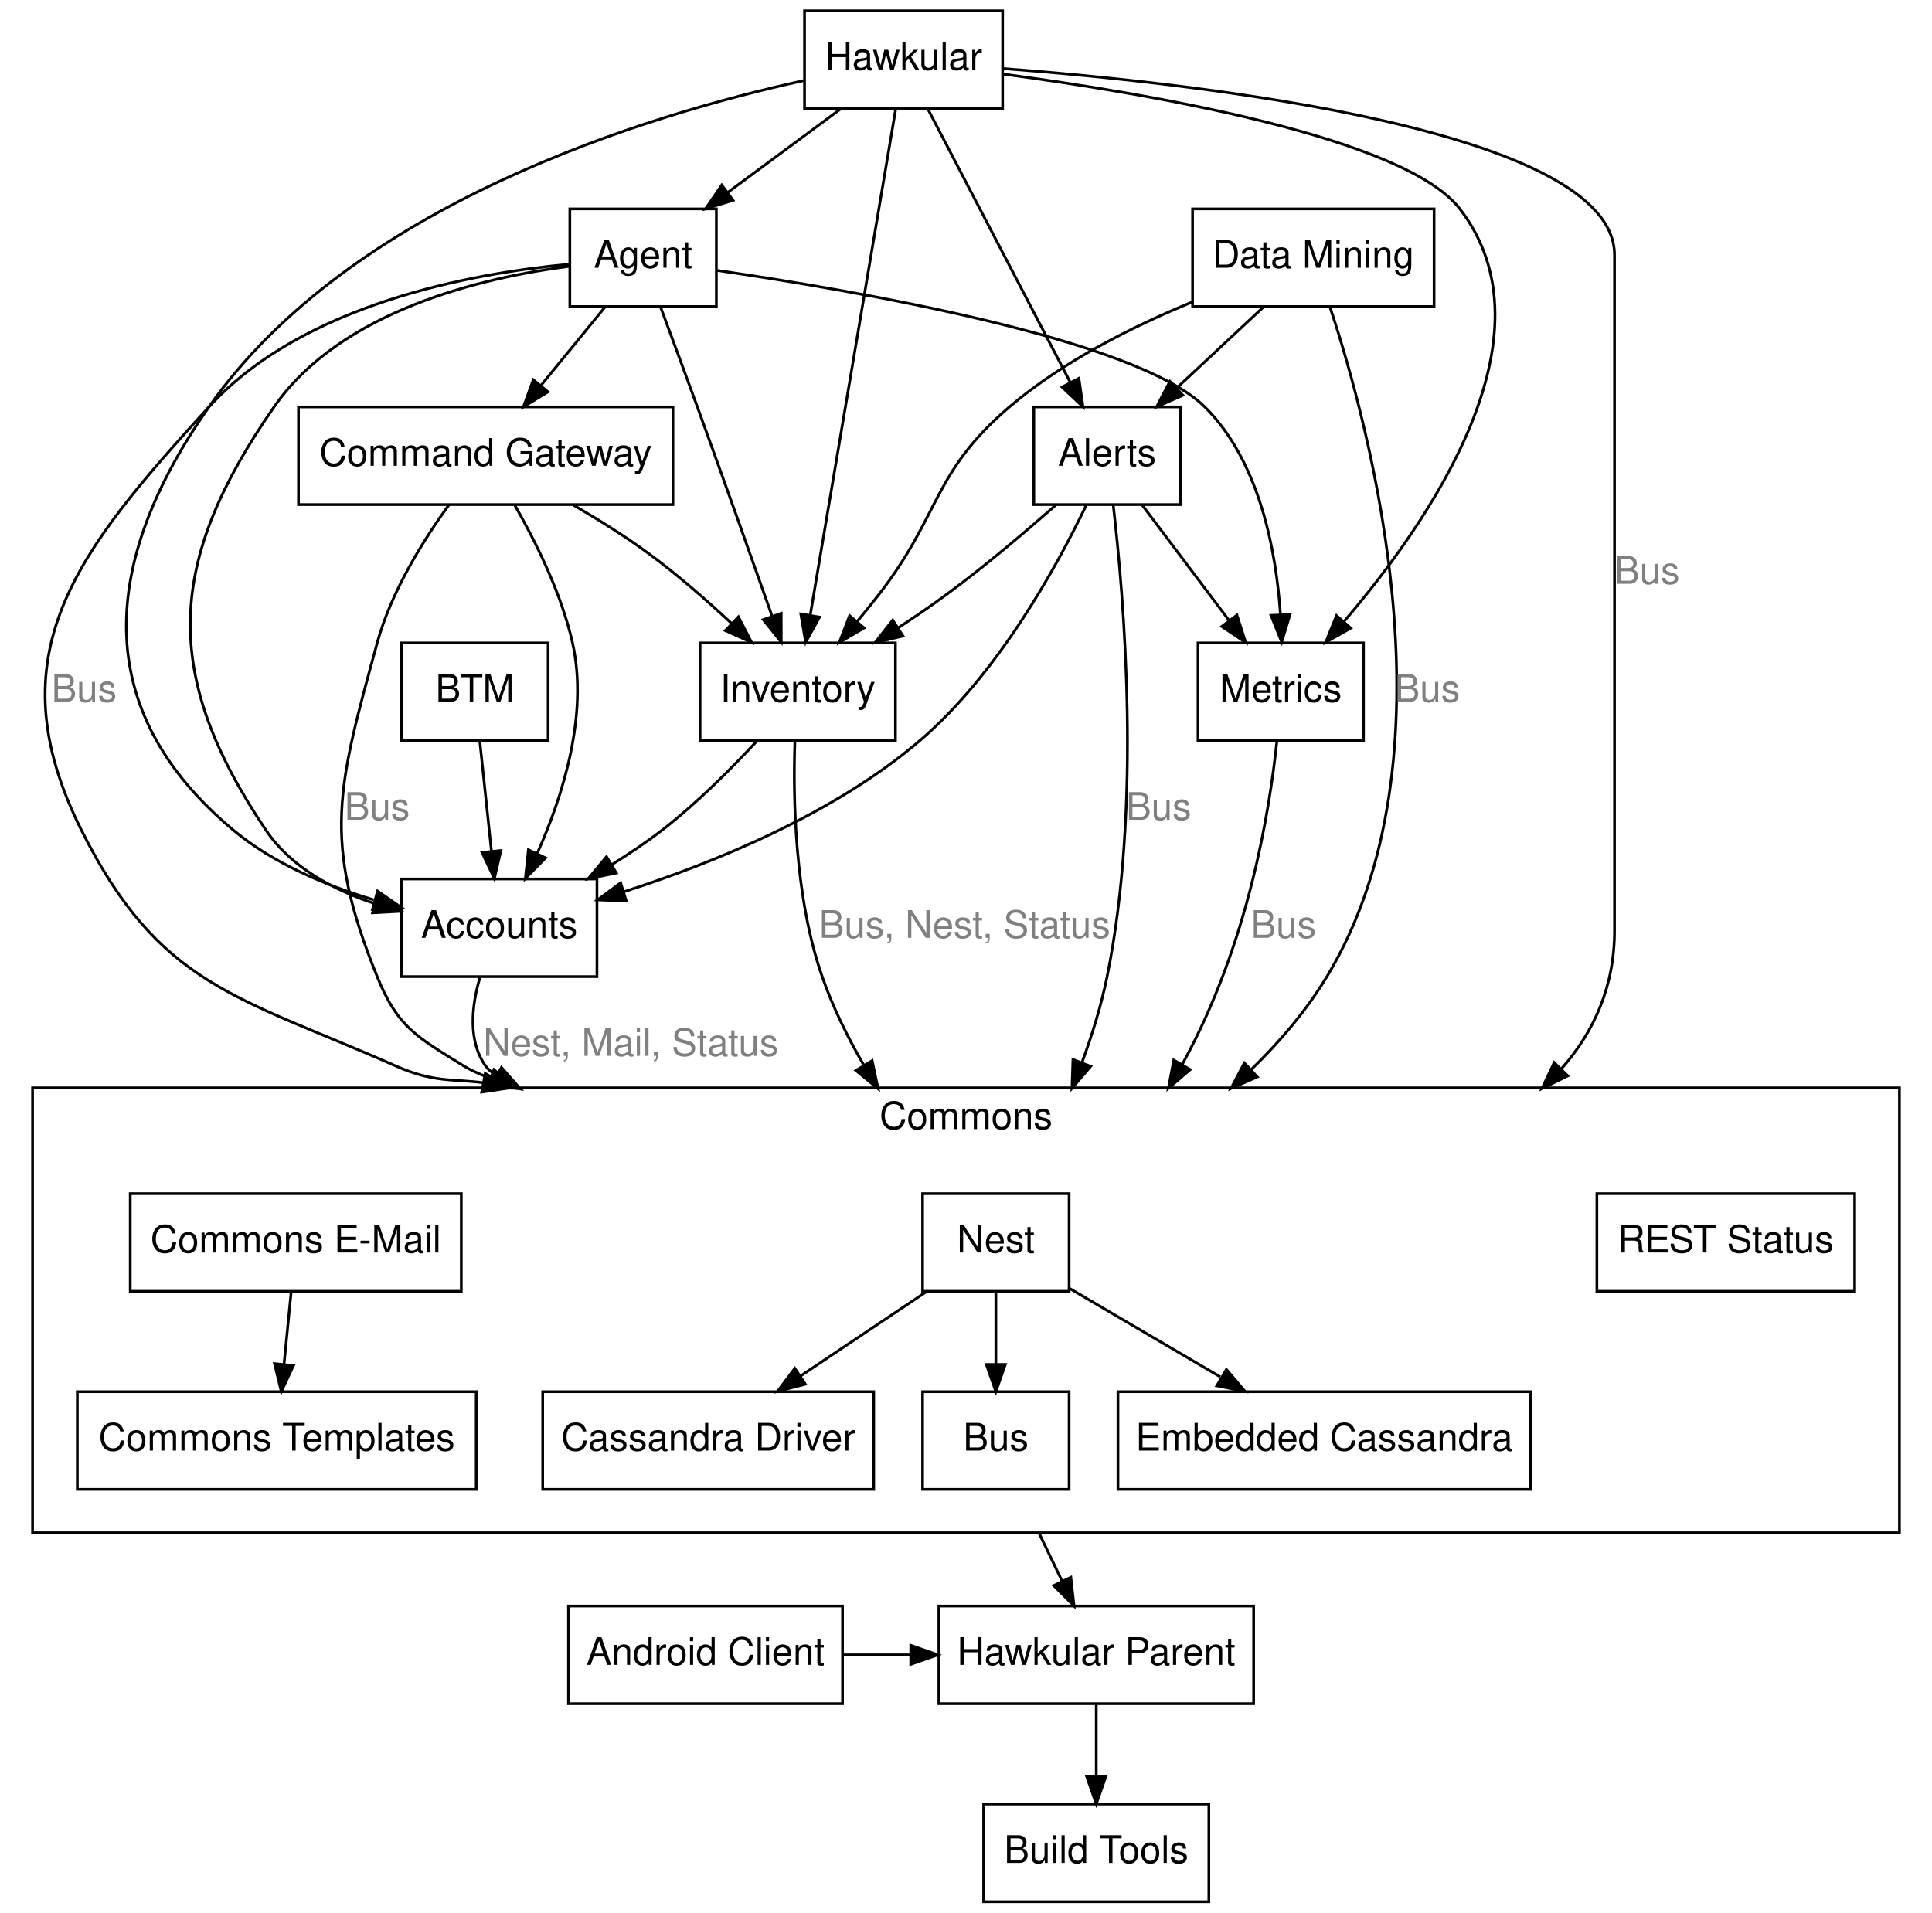
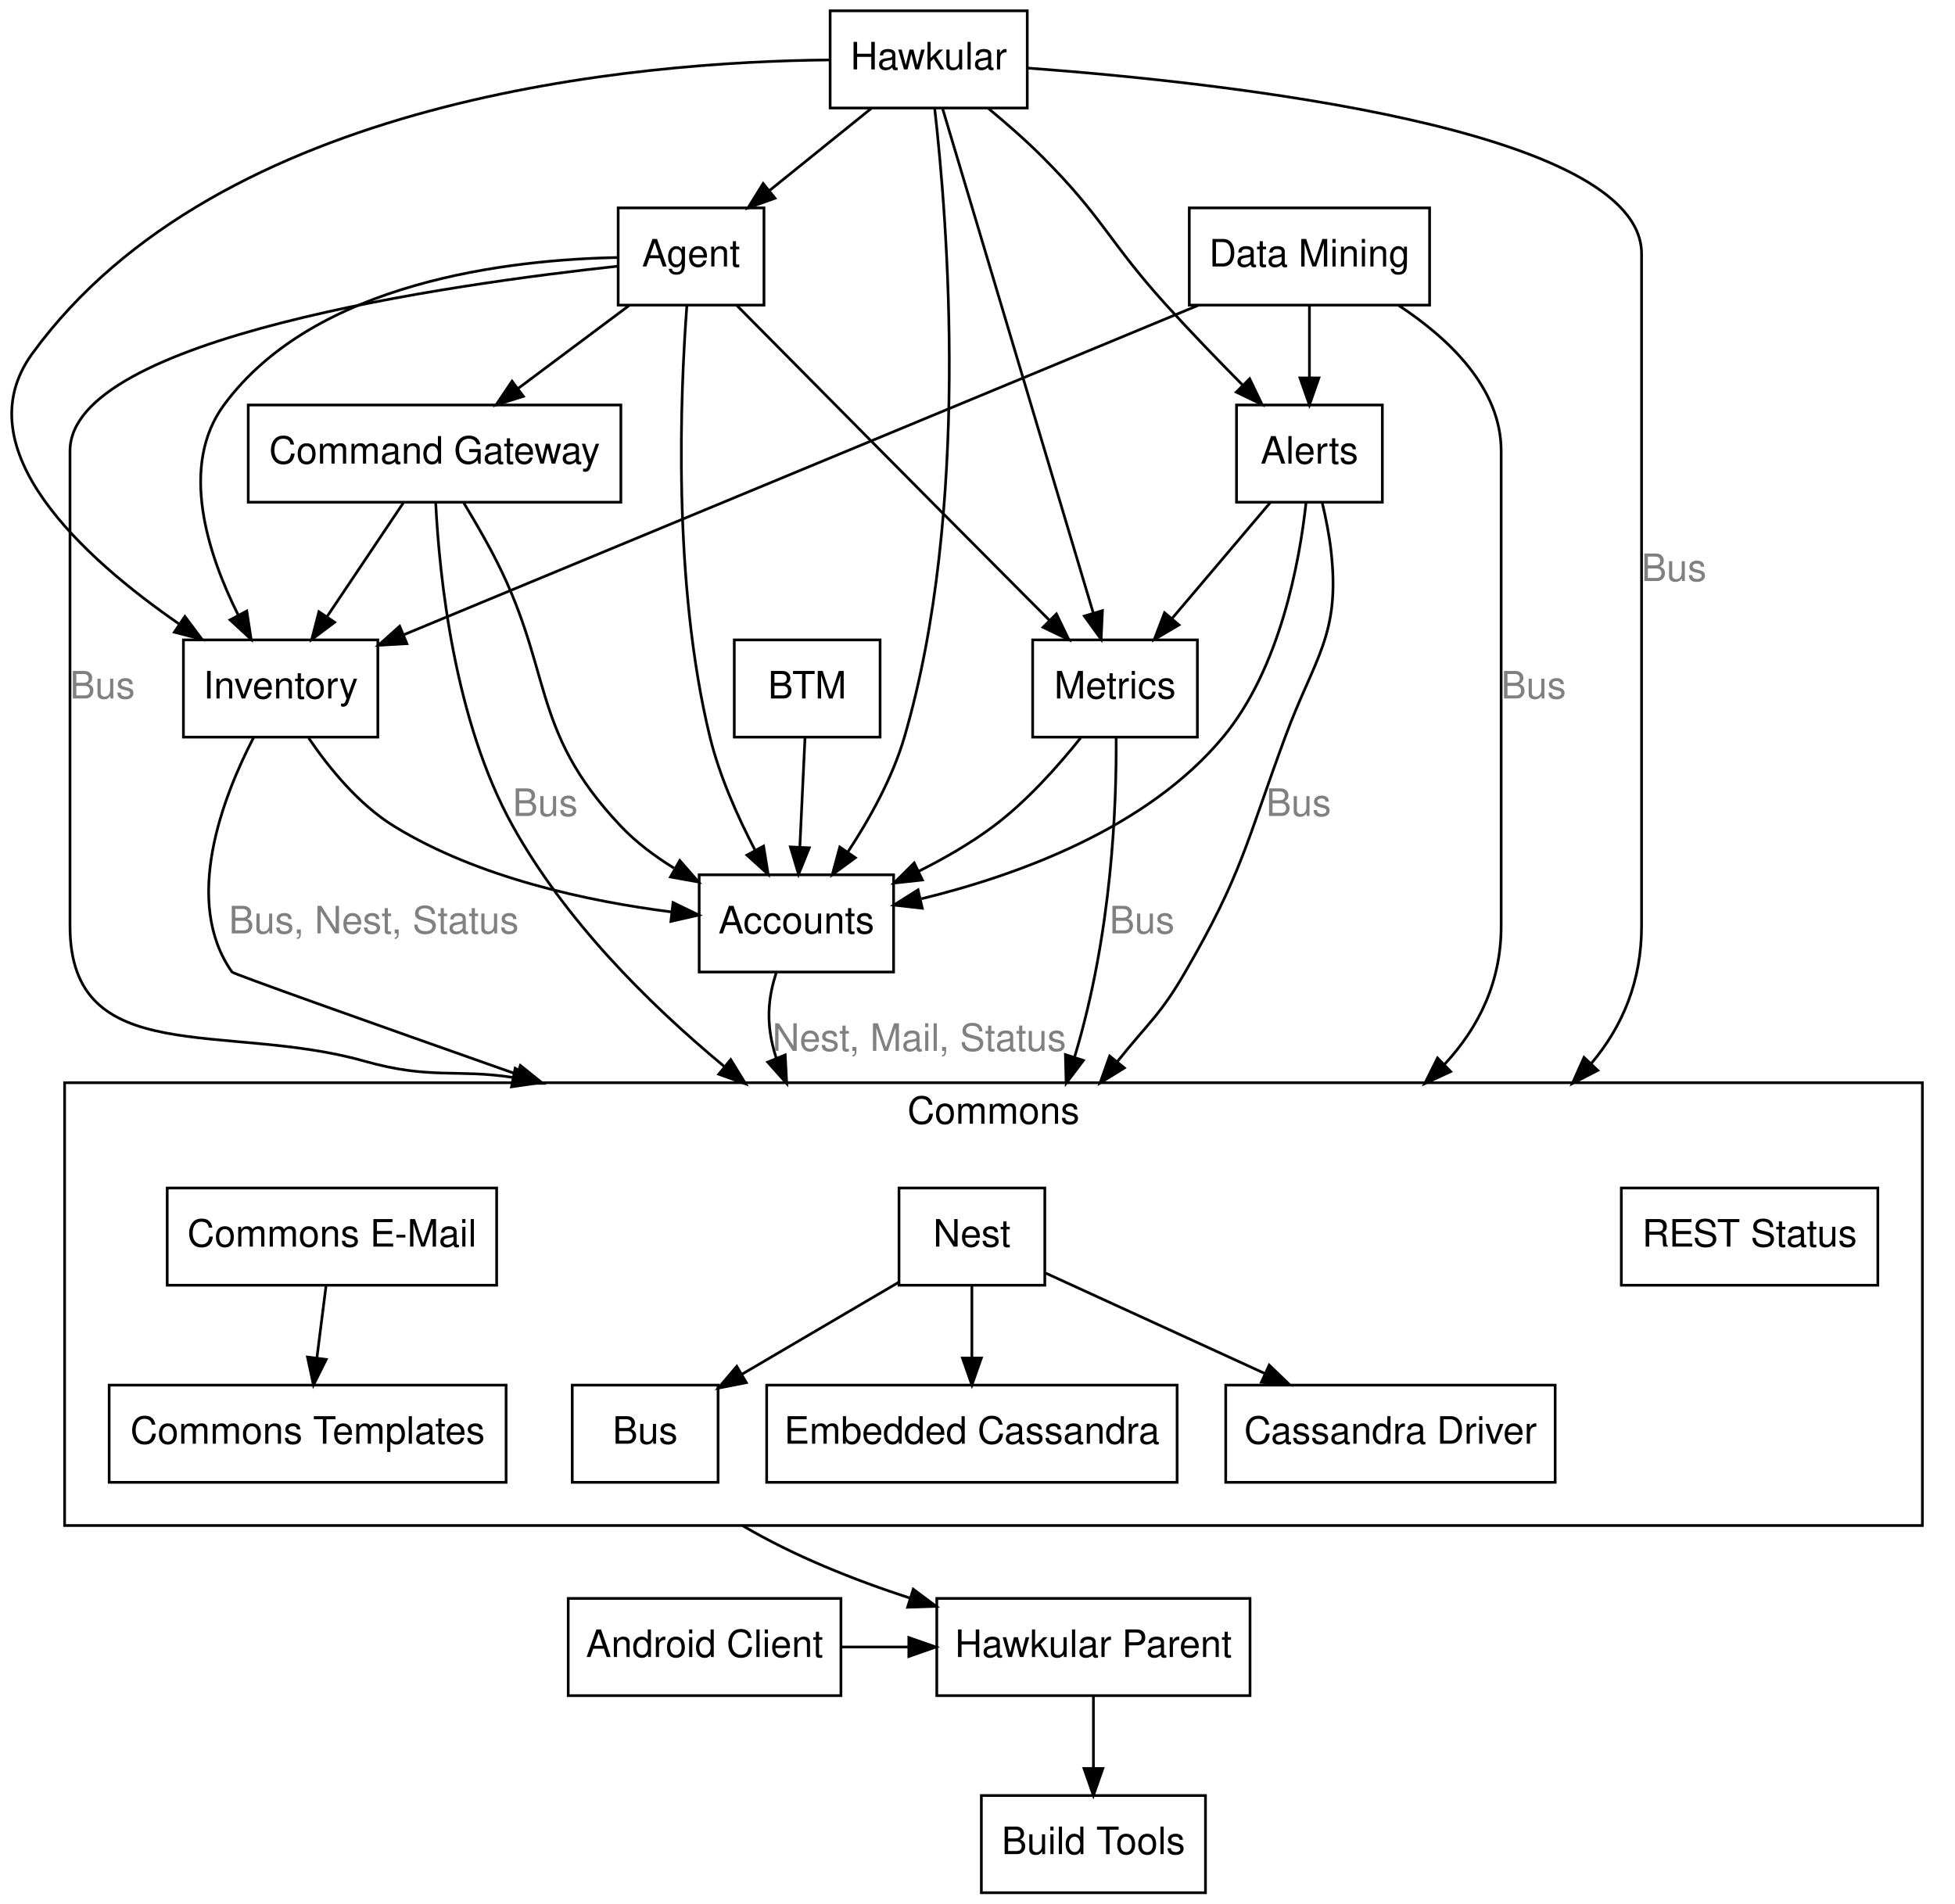
- <svg xmlns="http://www.w3.org/2000/svg" width="712pt" height="705pt" viewBox="0.00 0.00 712.00 705.00">
+ <svg xmlns="http://www.w3.org/2000/svg" width="724pt" height="705pt" viewBox="0.00 0.00 723.85 705.00">
  <g id="graph0" class="graph" transform="scale(1 1) rotate(0) translate(4 701)">
    <g id="clust1" class="cluster">
-       <polygon fill="none" stroke="black" points="8,-136 8,-300 696,-300 696,-136 8,-136" />
-       <text text-anchor="middle" x="352" y="-284.8" font-family="Helvetica,sans-Serif" font-size="14.00">Commons</text>
+       <polygon fill="none" stroke="black" points="19.851,-136 19.851,-300 707.851,-300 707.851,-136 19.851,-136" />
+       <text text-anchor="middle" x="363.851" y="-284.8" font-family="Helvetica,sans-Serif" font-size="14.00">Commons</text>
    </g>
    <g id="clust2" class="cluster" />
    <g id="clust3" class="cluster" />
    <g id="clust5" class="cluster" />
    <g id="node1" class="node">
-       <polygon fill="none" stroke="black" points="365.5,-697 292.5,-697 292.5,-661 365.5,-661 365.5,-697" />
-       <text text-anchor="middle" x="329" y="-675.3" font-family="Helvetica,sans-Serif" font-size="14.00">Hawkular</text>
+       <polygon fill="none" stroke="black" points="376.351,-697 303.351,-697 303.351,-661 376.351,-661 376.351,-697" />
+       <text text-anchor="middle" x="339.851" y="-675.3" font-family="Helvetica,sans-Serif" font-size="14.00">Hawkular</text>
    </g>
    <g id="node2" class="node">
-       <polygon fill="none" stroke="black" points="216,-377 144,-377 144,-341 216,-341 216,-377" />
-       <text text-anchor="middle" x="180" y="-355.3" font-family="Helvetica,sans-Serif" font-size="14.00">Accounts</text>
+       <polygon fill="none" stroke="black" points="326.851,-377 254.851,-377 254.851,-341 326.851,-341 326.851,-377" />
+       <text text-anchor="middle" x="290.851" y="-355.3" font-family="Helvetica,sans-Serif" font-size="14.00">Accounts</text>
    </g>
    <g id="edge11" class="edge">
-       <path fill="none" stroke="black" d="M292.067,-671.258C234.705,-658.67 125.364,-625.776 73,-551 33.163,-494.113 28.691,-439.512 82,-395 96.723,-382.707 116.088,-374.591 133.714,-369.301" />
-       <polygon fill="black" stroke="black" points="135.135,-372.539 143.842,-366.503 133.271,-365.792 135.135,-372.539" />
+       <path fill="none" stroke="black" d="M342.063,-660.87C346.777,-619.715 355.481,-512.428 330.851,-428 326.437,-412.87 317.909,-397.603 309.858,-385.378" />
+       <polygon fill="black" stroke="black" points="312.692,-383.322 304.145,-377.06 306.921,-387.285 312.692,-383.322" />
    </g>
    <g id="node3" class="node">
-       <polygon fill="none" stroke="black" points="260,-624 206,-624 206,-588 260,-588 260,-624" />
-       <text text-anchor="middle" x="233" y="-602.3" font-family="Helvetica,sans-Serif" font-size="14.00">Agent</text>
+       <polygon fill="none" stroke="black" points="278.851,-624 224.851,-624 224.851,-588 278.851,-588 278.851,-624" />
+       <text text-anchor="middle" x="251.851" y="-602.3" font-family="Helvetica,sans-Serif" font-size="14.00">Agent</text>
    </g>
    <g id="edge12" class="edge">
-       <path fill="none" stroke="black" d="M305.761,-660.813C293.262,-651.569 277.678,-640.043 264.142,-630.032" />
-       <polygon fill="black" stroke="black" points="266.146,-627.161 256.025,-624.029 261.984,-632.789 266.146,-627.161" />
+       <path fill="none" stroke="black" d="M318.548,-660.813C307.199,-651.656 293.074,-640.26 280.749,-630.316" />
+       <polygon fill="black" stroke="black" points="282.938,-627.584 272.957,-624.029 278.542,-633.032 282.938,-627.584" />
    </g>
    <g id="node4" class="node">
-       <polygon fill="none" stroke="black" points="431,-551 377,-551 377,-515 431,-515 431,-551" />
-       <text text-anchor="middle" x="404" y="-529.3" font-family="Helvetica,sans-Serif" font-size="14.00">Alerts</text>
+       <polygon fill="none" stroke="black" points="507.851,-551 453.851,-551 453.851,-515 507.851,-515 507.851,-551" />
+       <text text-anchor="middle" x="480.851" y="-529.3" font-family="Helvetica,sans-Serif" font-size="14.00">Alerts</text>
    </g>
    <g id="edge13" class="edge">
-       <path fill="none" stroke="black" d="M337.898,-660.916C350.866,-636.016 375.071,-589.544 390.316,-560.273" />
-       <polygon fill="black" stroke="black" points="393.598,-561.548 395.114,-551.062 387.39,-558.314 393.598,-561.548" />
+       <path fill="none" stroke="black" d="M361.868,-660.907C368.508,-655.424 375.671,-649.169 381.851,-643 404.404,-620.487 406.451,-611.612 427.851,-588 436.81,-578.115 447.002,-567.574 456.039,-558.453" />
+       <polygon fill="black" stroke="black" points="458.72,-560.722 463.306,-551.171 453.765,-555.777 458.72,-560.722" />
    </g>
    <g id="node8" class="node">
-       <polygon fill="none" stroke="black" points="326,-464 254,-464 254,-428 326,-428 326,-464" />
-       <text text-anchor="middle" x="290" y="-442.3" font-family="Helvetica,sans-Serif" font-size="14.00">Inventory</text>
+       <polygon fill="none" stroke="black" points="135.851,-464 63.851,-464 63.851,-428 135.851,-428 135.851,-464" />
+       <text text-anchor="middle" x="99.851" y="-442.3" font-family="Helvetica,sans-Serif" font-size="14.00">Inventory</text>
    </g>
    <g id="edge15" class="edge">
-       <path fill="none" stroke="black" d="M326.069,-660.637C319.333,-620.74 302.708,-522.273 294.598,-474.236" />
-       <polygon fill="black" stroke="black" points="298.028,-473.527 292.912,-464.249 291.126,-474.692 298.028,-473.527" />
+       <path fill="none" stroke="black" d="M303.296,-678.808C232.382,-678.14 77.039,-665.264 7.851,-570 -17.755,-534.744 26.808,-494.384 62.397,-469.799" />
+       <polygon fill="black" stroke="black" points="64.387,-472.678 70.742,-464.201 60.488,-466.865 64.387,-472.678" />
    </g>
    <g id="node9" class="node">
-       <polygon fill="none" stroke="black" points="498.5,-464 437.5,-464 437.5,-428 498.5,-428 498.5,-464" />
-       <text text-anchor="middle" x="468" y="-442.3" font-family="Helvetica,sans-Serif" font-size="14.00">Metrics</text>
+       <polygon fill="none" stroke="black" points="439.351,-464 378.351,-464 378.351,-428 439.351,-428 439.351,-464" />
+       <text text-anchor="middle" x="408.851" y="-442.3" font-family="Helvetica,sans-Serif" font-size="14.00">Metrics</text>
    </g>
    <g id="edge16" class="edge">
-       <path fill="none" stroke="black" d="M365.799,-673.663C419.088,-666.541 513.611,-650.455 534,-624 570.108,-577.149 522.578,-508.458 491.338,-471.956" />
-       <polygon fill="black" stroke="black" points="493.8,-469.455 484.573,-464.249 488.54,-474.073 493.8,-469.455" />
+       <path fill="none" stroke="black" d="M345.037,-660.637C356.979,-620.657 386.49,-521.859 400.806,-473.933" />
+       <polygon fill="black" stroke="black" points="404.19,-474.832 403.699,-464.249 397.483,-472.829 404.19,-474.832" />
    </g>
    <g id="node14" class="node">
-       <polygon fill="none" stroke="black" points="390,-261 336,-261 336,-225 390,-225 390,-261" />
-       <text text-anchor="middle" x="363" y="-239.3" font-family="Helvetica,sans-Serif" font-size="14.00">Nest</text>
+       <polygon fill="none" stroke="black" points="382.851,-261 328.851,-261 328.851,-225 382.851,-225 382.851,-261" />
+       <text text-anchor="middle" x="355.851" y="-239.3" font-family="Helvetica,sans-Serif" font-size="14.00">Nest</text>
    </g>
    <g id="edge14" class="edge">
-       <path fill="none" stroke="black" d="M365.706,-675.718C437.812,-670.224 591,-653.125 591,-607 591,-607 591,-607 591,-358 591,-337.587 583.599,-320.83 571.463,-307.073" />
-       <polygon fill="black" stroke="black" points="573.756,-304.413 564.251,-299.734 568.764,-309.32 573.756,-304.413" />
-       <text text-anchor="middle" x="603" y="-485.8" font-family="Helvetica,sans-Serif" font-size="14.00" fill="grey">Bus</text>
+       <path fill="none" stroke="black" d="M376.559,-675.793C449.099,-670.422 603.851,-653.513 603.851,-607 603.851,-607 603.851,-607 603.851,-358 603.851,-337.594 596.833,-320.828 585.16,-307.053" />
+       <polygon fill="black" stroke="black" points="587.624,-304.566 578.21,-299.705 582.538,-309.375 587.624,-304.566" />
+       <text text-anchor="middle" x="615.851" y="-485.8" font-family="Helvetica,sans-Serif" font-size="14.00" fill="grey">Bus</text>
    </g>
    <g id="node13" class="node">
-       <polygon fill="none" stroke="black" points="679.5,-261 584.5,-261 584.5,-225 679.5,-225 679.5,-261" />
-       <text text-anchor="middle" x="632" y="-239.3" font-family="Helvetica,sans-Serif" font-size="14.00">REST Status</text>
+       <polygon fill="none" stroke="black" points="691.351,-261 596.351,-261 596.351,-225 691.351,-225 691.351,-261" />
+       <text text-anchor="middle" x="643.851" y="-239.3" font-family="Helvetica,sans-Serif" font-size="14.00">REST Status</text>
    </g>
    <g id="edge17" class="edge">
-       <path fill="none" stroke="black" d="M172.899,-340.762C169.835,-330.364 168.297,-317.363 175,-308 175.743,-306.962 177.028,-305.831 178.792,-304.62" />
-       <polygon fill="black" stroke="black" points="180.793,-307.511 187.822,-299.583 177.383,-301.397 180.793,-307.511" />
-       <text text-anchor="middle" x="228.5" y="-311.8" font-family="Helvetica,sans-Serif" font-size="14.00" fill="grey">Nest, Mail, Status</text>
+       <path fill="none" stroke="black" d="M283.367,-340.687C280.774,-332.535 278.962,-322.659 283.396,-309.137" />
+       <polygon fill="black" stroke="black" points="286.708,-310.286 287.267,-299.706 280.232,-307.628 286.708,-310.286" />
+       <text text-anchor="middle" x="336.351" y="-311.8" font-family="Helvetica,sans-Serif" font-size="14.00" fill="grey">Nest, Mail, Status</text>
    </g>
    <g id="node18" class="node">
-       <polygon fill="none" stroke="black" points="166,-261 44,-261 44,-225 166,-225 166,-261" />
-       <text text-anchor="middle" x="105" y="-239.3" font-family="Helvetica,sans-Serif" font-size="14.00">Commons E-Mail</text>
+       <polygon fill="none" stroke="black" points="179.851,-261 57.851,-261 57.851,-225 179.851,-225 179.851,-261" />
+       <text text-anchor="middle" x="118.851" y="-239.3" font-family="Helvetica,sans-Serif" font-size="14.00">Commons E-Mail</text>
    </g>
    <g id="edge24" class="edge">
-       <path fill="none" stroke="black" d="M205.891,-602.858C173.831,-598.716 121.708,-586.575 97,-551 57.442,-494.044 55.295,-452.54 94,-395 103.152,-381.395 118.608,-373.076 133.915,-367.99" />
-       <polygon fill="black" stroke="black" points="135.258,-371.244 143.883,-365.092 133.304,-364.522 135.258,-371.244" />
+       <path fill="none" stroke="black" d="M250.297,-587.849C247.889,-555.872 244.87,-485.209 258.851,-428 262.405,-413.456 269.203,-398.288 275.621,-385.977" />
+       <polygon fill="black" stroke="black" points="278.703,-387.637 280.396,-377.178 272.551,-384.298 278.703,-387.637" />
    </g>
    <g id="node7" class="node">
-       <polygon fill="none" stroke="black" points="244,-551 106,-551 106,-515 244,-515 244,-551" />
-       <text text-anchor="middle" x="175" y="-529.3" font-family="Helvetica,sans-Serif" font-size="14.00">Command Gateway</text>
+       <polygon fill="none" stroke="black" points="225.851,-551 87.851,-551 87.851,-515 225.851,-515 225.851,-551" />
+       <text text-anchor="middle" x="156.851" y="-529.3" font-family="Helvetica,sans-Serif" font-size="14.00">Command Gateway</text>
    </g>
    <g id="edge20" class="edge">
-       <path fill="none" stroke="black" d="M218.96,-587.813C211.907,-579.179 203.228,-568.555 195.45,-559.034" />
-       <polygon fill="black" stroke="black" points="197.948,-556.559 188.911,-551.029 192.527,-560.988 197.948,-556.559" />
+       <path fill="none" stroke="black" d="M228.854,-587.813C216.485,-578.569 201.063,-567.043 187.668,-557.032" />
+       <polygon fill="black" stroke="black" points="189.741,-554.212 179.636,-551.029 185.551,-559.819 189.741,-554.212" />
    </g>
    <g id="edge22" class="edge">
-       <path fill="none" stroke="black" d="M239.362,-587.996C243.32,-577.374 248.497,-563.404 253,-551 262.498,-524.838 273.128,-494.888 280.548,-473.868" />
-       <polygon fill="black" stroke="black" points="283.89,-474.917 283.914,-464.322 277.288,-472.589 283.89,-474.917" />
+       <path fill="none" stroke="black" d="M224.693,-605.624C185.102,-604.876 112.592,-596.878 78.851,-551 62.235,-528.408 72.811,-495.903 84.112,-473.267" />
+       <polygon fill="black" stroke="black" points="87.314,-474.7 88.922,-464.228 81.135,-471.412 87.314,-474.7" />
    </g>
    <g id="edge23" class="edge">
-       <path fill="none" stroke="black" d="M260.206,-601.328C310.366,-594.024 414.624,-576.178 440,-551 460.258,-530.899 466.314,-497.8 467.9,-474.346" />
-       <polygon fill="black" stroke="black" points="471.398,-474.477 468.35,-464.33 464.405,-474.163 471.398,-474.477" />
+       <path fill="none" stroke="black" d="M268.802,-587.866C292.344,-564.08 336.284,-519.72 373.851,-482 377.307,-478.529 380.96,-474.869 384.549,-471.276" />
+       <polygon fill="black" stroke="black" points="387.152,-473.623 391.747,-464.076 382.202,-468.674 387.152,-473.623" />
    </g>
    <g id="edge21" class="edge">
-       <path fill="none" stroke="black" d="M205.777,-603.612C170.011,-600.277 107.688,-589.001 73,-551 24.182,-497.519 -6.383,-459.767 26,-395 54.82,-337.359 83.048,-334.034 142,-308 155.852,-301.883 162.594,-303.37 174.088,-301.888" />
-       <polygon fill="black" stroke="black" points="174.831,-305.309 184,-300 173.522,-298.433 174.831,-305.309" />
-       <text text-anchor="middle" x="27" y="-442.3" font-family="Helvetica,sans-Serif" font-size="14.00" fill="grey">Bus</text>
+       <path fill="none" stroke="black" d="M224.564,-602.392C163.639,-595.816 21.851,-575.999 21.851,-534 21.851,-534 21.851,-534 21.851,-358 21.851,-304.702 79.574,-322.538 130.851,-308 155.244,-301.084 164.955,-305.172 185.788,-301.963" />
+       <polygon fill="black" stroke="black" points="186.706,-305.35 195.851,-300 185.366,-298.48 186.706,-305.35" />
+       <text text-anchor="middle" x="33.851" y="-442.3" font-family="Helvetica,sans-Serif" font-size="14.00" fill="grey">Bus</text>
    </g>
    <g id="edge25" class="edge">
-       <path fill="none" stroke="black" d="M396.304,-514.754C385.482,-492.193 363.821,-452.642 335,-428 303.323,-400.916 259.17,-382.971 226.088,-372.351" />
-       <polygon fill="black" stroke="black" points="226.791,-368.904 216.203,-369.288 224.719,-375.591 226.791,-368.904" />
+       <path fill="none" stroke="black" d="M479.613,-514.99C477.176,-492.689 469.981,-453.425 448.851,-428 420.795,-394.24 372.867,-376.831 337.137,-368.125" />
+       <polygon fill="black" stroke="black" points="337.473,-364.611 326.944,-365.794 335.912,-371.435 337.473,-364.611" />
+     </g>
+     <g id="edge26" class="edge">
+       <path fill="none" stroke="black" d="M466.281,-514.799C455.838,-502.471 441.614,-485.679 429.934,-471.89" />
+       <polygon fill="black" stroke="black" points="432.534,-469.544 423.399,-464.175 427.192,-474.068 432.534,-469.544" />
    </g>
    <g id="edge27" class="edge">
-       <path fill="none" stroke="black" d="M385.142,-514.877C373.818,-504.888 358.945,-492.272 345,-482 339.367,-477.851 333.248,-473.665 327.206,-469.702" />
-       <polygon fill="black" stroke="black" points="328.777,-466.551 318.474,-464.085 324.991,-472.438 328.777,-466.551" />
-     </g>
-     <g id="edge26" class="edge">
-       <path fill="none" stroke="black" d="M416.951,-514.799C426.147,-502.587 438.641,-485.992 448.967,-472.278" />
-       <polygon fill="black" stroke="black" points="451.849,-474.269 455.068,-464.175 446.257,-470.059 451.849,-474.269" />
+       <path fill="none" stroke="black" d="M485.618,-514.686C486.941,-509.088 488.194,-502.822 488.851,-497 492.392,-465.615 482.786,-457.63 471.851,-428 457.303,-388.581 455.919,-377.355 434.851,-341 425.625,-325.08 421.343,-322.37 409.851,-308 409.784,-307.917 409.718,-307.834 409.651,-307.75" />
+       <polygon fill="black" stroke="black" points="412.315,-305.479 403.308,-299.901 406.871,-309.879 412.315,-305.479" />
+       <text text-anchor="middle" x="476.851" y="-398.8" font-family="Helvetica,sans-Serif" font-size="14.00" fill="grey">Bus</text>
+     </g>
+     <g id="node5" class="node">
+       <polygon fill="none" stroke="black" points="321.851,-464 267.851,-464 267.851,-428 321.851,-428 321.851,-464" />
+       <text text-anchor="middle" x="294.851" y="-442.3" font-family="Helvetica,sans-Serif" font-size="14.00">BTM</text>
    </g>
    <g id="edge28" class="edge">
-       <path fill="none" stroke="black" d="M406.248,-514.912C410.189,-481.226 416.777,-404.048 404,-341 401.867,-330.474 398.554,-319.672 394.715,-309.273" />
-       <polygon fill="black" stroke="black" points="397.941,-307.913 391.06,-299.857 391.416,-310.446 397.941,-307.913" />
-       <text text-anchor="middle" x="423" y="-398.8" font-family="Helvetica,sans-Serif" font-size="14.00" fill="grey">Bus</text>
-     </g>
-     <g id="node5" class="node">
-       <polygon fill="none" stroke="black" points="198,-464 144,-464 144,-428 198,-428 198,-464" />
-       <text text-anchor="middle" x="171" y="-442.3" font-family="Helvetica,sans-Serif" font-size="14.00">BTM</text>
+       <path fill="none" stroke="black" d="M294.041,-427.799C293.494,-416.163 292.759,-400.548 292.133,-387.237" />
+       <polygon fill="black" stroke="black" points="295.625,-387 291.659,-377.175 288.633,-387.329 295.625,-387" />
+     </g>
+     <g id="node6" class="node">
+       <polygon fill="none" stroke="black" points="442.351,-36 359.351,-36 359.351,-0 442.351,-0 442.351,-36" />
+       <text text-anchor="middle" x="400.851" y="-14.3" font-family="Helvetica,sans-Serif" font-size="14.00">Build Tools</text>
    </g>
    <g id="edge29" class="edge">
-       <path fill="none" stroke="black" d="M172.821,-427.799C174.053,-416.163 175.707,-400.548 177.116,-387.237" />
-       <polygon fill="black" stroke="black" points="180.609,-387.488 178.181,-377.175 173.648,-386.751 180.609,-387.488" />
-     </g>
-     <g id="node6" class="node">
-       <polygon fill="none" stroke="black" points="441.5,-36 358.5,-36 358.5,-0 441.5,-0 441.5,-36" />
-       <text text-anchor="middle" x="400" y="-14.3" font-family="Helvetica,sans-Serif" font-size="14.00">Build Tools</text>
+       <path fill="none" stroke="black" d="M167.669,-514.752C171.051,-509.157 174.715,-502.877 177.851,-497 201.436,-452.796 191.394,-431.373 225.851,-395 231.491,-389.047 238.372,-383.883 245.521,-379.486" />
+       <polygon fill="black" stroke="black" points="247.666,-382.293 254.648,-374.324 244.22,-376.2 247.666,-382.293" />
+     </g>
+     <g id="edge31" class="edge">
+       <path fill="none" stroke="black" d="M145.316,-514.799C137.204,-502.702 126.208,-486.305 117.062,-472.667" />
+       <polygon fill="black" stroke="black" points="119.845,-470.532 111.368,-464.175 114.031,-474.43 119.845,-470.532" />
    </g>
    <g id="edge30" class="edge">
-       <path fill="none" stroke="black" d="M185.662,-514.871C193.289,-501.559 202.901,-482.336 207,-464 212.937,-437.44 203.338,-407.375 193.982,-386.427" />
-       <polygon fill="black" stroke="black" points="197.061,-384.751 189.618,-377.21 190.734,-387.746 197.061,-384.751" />
+       <path fill="none" stroke="black" d="M157.276,-514.859C158.624,-487.757 164.082,-434.08 185.851,-395 204.933,-360.744 234.802,-330.337 264.214,-305.95" />
+       <polygon fill="black" stroke="black" points="266.526,-308.581 272.08,-299.558 262.112,-303.149 266.526,-308.581" />
+       <text text-anchor="middle" x="197.851" y="-398.8" font-family="Helvetica,sans-Serif" font-size="14.00" fill="grey">Bus</text>
+     </g>
+     <g id="edge35" class="edge">
+       <path fill="none" stroke="black" d="M110.228,-427.665C117.685,-416.684 128.718,-403.077 141.851,-395 172.963,-375.864 213.624,-367.187 244.608,-363.254" />
+       <polygon fill="black" stroke="black" points="245.181,-366.712 254.717,-362.094 244.383,-359.757 245.181,-366.712" />
+     </g>
+     <g id="edge36" class="edge">
+       <path fill="none" stroke="black" d="M89.829,-427.839C78.377,-405.725 63.448,-367.037 81.851,-341 82.342,-340.305 131.154,-322.943 187.442,-303.096" />
+       <polygon fill="black" stroke="black" points="188.638,-306.386 196.905,-299.761 186.311,-299.784 188.638,-306.386" />
+       <text text-anchor="middle" x="134.351" y="-355.3" font-family="Helvetica,sans-Serif" font-size="14.00" fill="grey">Bus, Nest, Status</text>
+     </g>
+     <g id="edge38" class="edge">
+       <path fill="none" stroke="black" d="M396.092,-427.673C387.771,-417.242 376.192,-404.237 363.851,-395 355.409,-388.681 345.646,-383.06 336.06,-378.271" />
+       <polygon fill="black" stroke="black" points="337.506,-375.083 326.974,-373.938 334.493,-381.401 337.506,-375.083" />
+     </g>
+     <g id="edge37" class="edge">
+       <path fill="none" stroke="black" d="M409.274,-427.629C409.401,-402.831 407.869,-355.878 393.838,-309.395" />
+       <polygon fill="black" stroke="black" points="397.147,-308.253 390.756,-299.802 390.482,-310.394 397.147,-308.253" />
+       <text text-anchor="middle" x="418.851" y="-355.3" font-family="Helvetica,sans-Serif" font-size="14.00" fill="grey">Bus</text>
+     </g>
+     <g id="node10" class="node">
+       <polygon fill="none" stroke="black" points="458.851,-109 342.851,-109 342.851,-73 458.851,-73 458.851,-109" />
+       <text text-anchor="middle" x="400.851" y="-87.3" font-family="Helvetica,sans-Serif" font-size="14.00">Hawkular Parent</text>
+     </g>
+     <g id="edge1" class="edge">
+       <path fill="none" stroke="black" d="M400.851,-72.813C400.851,-64.79 400.851,-55.047 400.851,-46.069" />
+       <polygon fill="black" stroke="black" points="404.351,-46.029 400.851,-36.029 397.351,-46.029 404.351,-46.029" />
+     </g>
+     <g id="node11" class="node">
+       <polygon fill="none" stroke="black" points="307.351,-109 206.351,-109 206.351,-73 307.351,-73 307.351,-109" />
+       <text text-anchor="middle" x="256.851" y="-87.3" font-family="Helvetica,sans-Serif" font-size="14.00">Android Client</text>
+     </g>
+     <g id="edge10" class="edge">
+       <path fill="none" stroke="black" d="M307.476,-91C315.774,-91 324.072,-91 332.37,-91" />
+       <polygon fill="black" stroke="black" points="332.491,-94.5 342.491,-91 332.491,-87.5 332.491,-94.5" />
+     </g>
+     <g id="node12" class="node">
+       <polygon fill="none" stroke="black" points="525.351,-624 436.351,-624 436.351,-588 525.351,-588 525.351,-624" />
+       <text text-anchor="middle" x="480.851" y="-602.3" font-family="Helvetica,sans-Serif" font-size="14.00">Data Mining</text>
+     </g>
+     <g id="edge33" class="edge">
+       <path fill="none" stroke="black" d="M480.851,-587.813C480.851,-579.789 480.851,-570.047 480.851,-561.069" />
+       <polygon fill="black" stroke="black" points="484.351,-561.029 480.851,-551.029 477.351,-561.029 484.351,-561.029" />
    </g>
    <g id="edge32" class="edge">
-       <path fill="none" stroke="black" d="M207.239,-514.855C216.458,-509.513 226.346,-503.349 235,-497 245.567,-489.247 256.407,-479.776 265.639,-471.171" />
-       <polygon fill="black" stroke="black" points="268.135,-473.627 272.975,-464.202 263.314,-468.552 268.135,-473.627" />
-     </g>
-     <g id="edge31" class="edge">
-       <path fill="none" stroke="black" d="M161.508,-514.995C152.024,-501.901 140.146,-482.898 135,-464 120.637,-411.254 114.469,-391.665 135,-341 142.673,-322.066 149.671,-318.821 167,-308 168.882,-306.825 172.237,-305.277 176.762,-303.441" />
-       <polygon fill="black" stroke="black" points="178.034,-306.701 186.106,-299.84 175.517,-300.17 178.034,-306.701" />
-       <text text-anchor="middle" x="135" y="-398.8" font-family="Helvetica,sans-Serif" font-size="14.00" fill="grey">Bus</text>
-     </g>
-     <g id="edge36" class="edge">
-       <path fill="none" stroke="black" d="M274.771,-427.667C265.336,-417.485 252.639,-404.744 240,-395 234.222,-390.546 227.823,-386.242 221.421,-382.266" />
-       <polygon fill="black" stroke="black" points="223.122,-379.205 212.746,-377.065 219.523,-385.209 223.122,-379.205" />
-     </g>
-     <g id="edge37" class="edge">
-       <path fill="none" stroke="black" d="M288.95,-427.898C288.223,-406.84 288.818,-370.27 299,-341 302.865,-329.889 308.289,-318.808 314.362,-308.319" />
-       <polygon fill="black" stroke="black" points="317.419,-310.029 319.596,-299.66 311.428,-306.408 317.419,-310.029" />
-       <text text-anchor="middle" x="351.5" y="-355.3" font-family="Helvetica,sans-Serif" font-size="14.00" fill="grey">Bus, Nest, Status</text>
-     </g>
-     <g id="edge38" class="edge">
-       <path fill="none" stroke="black" d="M466.579,-427.795C463.864,-402.305 456.294,-353.432 431.725,-308.709" />
-       <polygon fill="black" stroke="black" points="434.621,-306.727 426.581,-299.828 428.564,-310.235 434.621,-306.727" />
-       <text text-anchor="middle" x="469" y="-355.3" font-family="Helvetica,sans-Serif" font-size="14.00" fill="grey">Bus</text>
-     </g>
-     <g id="node10" class="node">
-       <polygon fill="none" stroke="black" points="458,-109 342,-109 342,-73 458,-73 458,-109" />
-       <text text-anchor="middle" x="400" y="-87.3" font-family="Helvetica,sans-Serif" font-size="14.00">Hawkular Parent</text>
-     </g>
-     <g id="edge1" class="edge">
-       <path fill="none" stroke="black" d="M400,-72.813C400,-64.79 400,-55.047 400,-46.069" />
-       <polygon fill="black" stroke="black" points="403.5,-46.029 400,-36.029 396.5,-46.029 403.5,-46.029" />
-     </g>
-     <g id="node11" class="node">
-       <polygon fill="none" stroke="black" points="306.5,-109 205.5,-109 205.5,-73 306.5,-73 306.5,-109" />
-       <text text-anchor="middle" x="256" y="-87.3" font-family="Helvetica,sans-Serif" font-size="14.00">Android Client</text>
-     </g>
-     <g id="edge10" class="edge">
-       <path fill="none" stroke="black" d="M306.625,-91C314.923,-91 323.221,-91 331.519,-91" />
-       <polygon fill="black" stroke="black" points="331.641,-94.5 341.641,-91 331.641,-87.5 331.641,-94.5" />
-     </g>
-     <g id="node12" class="node">
-       <polygon fill="none" stroke="black" points="524.5,-624 435.5,-624 435.5,-588 524.5,-588 524.5,-624" />
-       <text text-anchor="middle" x="480" y="-602.3" font-family="Helvetica,sans-Serif" font-size="14.00">Data Mining</text>
+       <path fill="none" stroke="black" d="M439.715,-587.941C367.989,-558.196 220.554,-497.055 145.67,-466.001" />
+       <polygon fill="black" stroke="black" points="146.614,-462.604 136.036,-462.006 143.933,-469.07 146.614,-462.604" />
    </g>
    <g id="edge34" class="edge">
-       <path fill="none" stroke="black" d="M461.603,-587.813C451.987,-578.83 440.066,-567.693 429.568,-557.886" />
-       <polygon fill="black" stroke="black" points="431.925,-555.298 422.228,-551.029 427.146,-560.413 431.925,-555.298" />
-     </g>
-     <g id="edge33" class="edge">
-       <path fill="none" stroke="black" d="M435.445,-589.704C413.551,-580.725 387.71,-567.809 368,-551 339.576,-526.759 342.852,-511.553 320,-482 317.411,-478.652 314.612,-475.195 311.8,-471.815" />
-       <polygon fill="black" stroke="black" points="314.445,-469.522 305.308,-464.159 309.106,-474.05 314.445,-469.522" />
-     </g>
-     <g id="edge35" class="edge">
-       <path fill="none" stroke="black" d="M486.088,-587.97C500.843,-543.516 533.847,-421.819 485,-341 477.506,-328.6 467.809,-317.144 457.16,-306.78" />
-       <polygon fill="black" stroke="black" points="459.352,-304.038 449.65,-299.78 454.579,-309.159 459.352,-304.038" />
-       <text text-anchor="middle" x="522" y="-442.3" font-family="Helvetica,sans-Serif" font-size="14.00" fill="grey">Bus</text>
+       <path fill="none" stroke="black" d="M513.857,-587.91C532.398,-575.717 551.851,-557.359 551.851,-534 551.851,-534 551.851,-534 551.851,-358 551.851,-337.463 543.711,-320.562 530.748,-306.668" />
+       <polygon fill="black" stroke="black" points="533.159,-304.13 523.548,-299.673 528.282,-309.151 533.159,-304.13" />
+       <text text-anchor="middle" x="563.851" y="-442.3" font-family="Helvetica,sans-Serif" font-size="14.00" fill="grey">Bus</text>
    </g>
    <g id="node15" class="node">
-       <polygon fill="none" stroke="black" points="390,-188 336,-188 336,-152 390,-152 390,-188" />
-       <text text-anchor="middle" x="363" y="-166.3" font-family="Helvetica,sans-Serif" font-size="14.00">Bus</text>
+       <polygon fill="none" stroke="black" points="261.851,-188 207.851,-188 207.851,-152 261.851,-152 261.851,-188" />
+       <text text-anchor="middle" x="234.851" y="-166.3" font-family="Helvetica,sans-Serif" font-size="14.00">Bus</text>
    </g>
    <g id="edge2" class="edge">
-       <path fill="none" stroke="black" d="M363,-224.813C363,-216.789 363,-207.047 363,-198.069" />
-       <polygon fill="black" stroke="black" points="366.5,-198.029 363,-188.029 359.5,-198.029 366.5,-198.029" />
+       <path fill="none" stroke="black" d="M328.696,-226.066C311.571,-216.017 289.261,-202.927 270.692,-192.031" />
+       <polygon fill="black" stroke="black" points="272.311,-188.923 261.915,-186.881 268.768,-194.96 272.311,-188.923" />
    </g>
    <g id="node16" class="node">
-       <polygon fill="none" stroke="black" points="560,-188 408,-188 408,-152 560,-152 560,-188" />
-       <text text-anchor="middle" x="484" y="-166.3" font-family="Helvetica,sans-Serif" font-size="14.00">Embedded Cassandra</text>
+       <polygon fill="none" stroke="black" points="431.851,-188 279.851,-188 279.851,-152 431.851,-152 431.851,-188" />
+       <text text-anchor="middle" x="355.851" y="-166.3" font-family="Helvetica,sans-Serif" font-size="14.00">Embedded Cassandra</text>
    </g>
    <g id="edge3" class="edge">
-       <path fill="none" stroke="black" d="M390.155,-226.066C406.531,-216.457 427.648,-204.066 445.702,-193.472" />
-       <polygon fill="black" stroke="black" points="447.969,-196.2 454.823,-188.121 444.426,-190.163 447.969,-196.2" />
+       <path fill="none" stroke="black" d="M355.851,-224.813C355.851,-216.789 355.851,-207.047 355.851,-198.069" />
+       <polygon fill="black" stroke="black" points="359.351,-198.029 355.851,-188.029 352.351,-198.029 359.351,-198.029" />
    </g>
    <g id="node17" class="node">
-       <polygon fill="none" stroke="black" points="318,-188 196,-188 196,-152 318,-152 318,-188" />
-       <text text-anchor="middle" x="257" y="-166.3" font-family="Helvetica,sans-Serif" font-size="14.00">Cassandra Driver</text>
+       <polygon fill="none" stroke="black" points="571.851,-188 449.851,-188 449.851,-152 571.851,-152 571.851,-188" />
+       <text text-anchor="middle" x="510.851" y="-166.3" font-family="Helvetica,sans-Serif" font-size="14.00">Cassandra Driver</text>
    </g>
    <g id="edge4" class="edge">
-       <path fill="none" stroke="black" d="M337.61,-224.994C323.684,-215.666 306.229,-203.974 291.126,-193.858" />
-       <polygon fill="black" stroke="black" points="292.806,-190.771 282.55,-188.114 288.91,-196.587 292.806,-190.771" />
+       <path fill="none" stroke="black" d="M383.205,-229.47C405.673,-219.178 437.994,-204.373 464.491,-192.236" />
+       <polygon fill="black" stroke="black" points="465.96,-195.413 473.594,-188.066 463.045,-189.048 465.96,-195.413" />
    </g>
    <g id="edge6" class="edge">
-       <path fill="none" stroke="black" d="M378.801,-136.117C381.659,-130.169 384.605,-124.038 387.358,-118.309" />
-       <polygon fill="black" stroke="black" points="390.635,-119.57 391.811,-109.041 384.326,-116.539 390.635,-119.57" />
+       <path fill="none" stroke="black" d="M270.851,-136C289.883,-124.742 312.2,-115.865 332.92,-109.121" />
+       <polygon fill="black" stroke="black" points="334.13,-112.409 342.624,-106.076 332.035,-105.73 334.13,-112.409" />
    </g>
    <g id="node19" class="node">
-       <polygon fill="none" stroke="black" points="171.5,-188 24.5,-188 24.5,-152 171.5,-152 171.5,-188" />
-       <text text-anchor="middle" x="98" y="-166.3" font-family="Helvetica,sans-Serif" font-size="14.00">Commons Templates</text>
+       <polygon fill="none" stroke="black" points="183.351,-188 36.351,-188 36.351,-152 183.351,-152 183.351,-188" />
+       <text text-anchor="middle" x="109.851" y="-166.3" font-family="Helvetica,sans-Serif" font-size="14.00">Commons Templates</text>
    </g>
    <g id="edge5" class="edge">
-       <path fill="none" stroke="black" d="M103.305,-224.813C102.514,-216.789 101.554,-207.047 100.669,-198.069" />
-       <polygon fill="black" stroke="black" points="104.143,-197.637 99.679,-188.029 97.177,-198.324 104.143,-197.637" />
+       <path fill="none" stroke="black" d="M116.672,-224.813C115.655,-216.789 114.42,-207.047 113.282,-198.069" />
+       <polygon fill="black" stroke="black" points="116.739,-197.509 112.009,-188.029 109.795,-198.39 116.739,-197.509" />
    </g>
  </g>
</svg>
